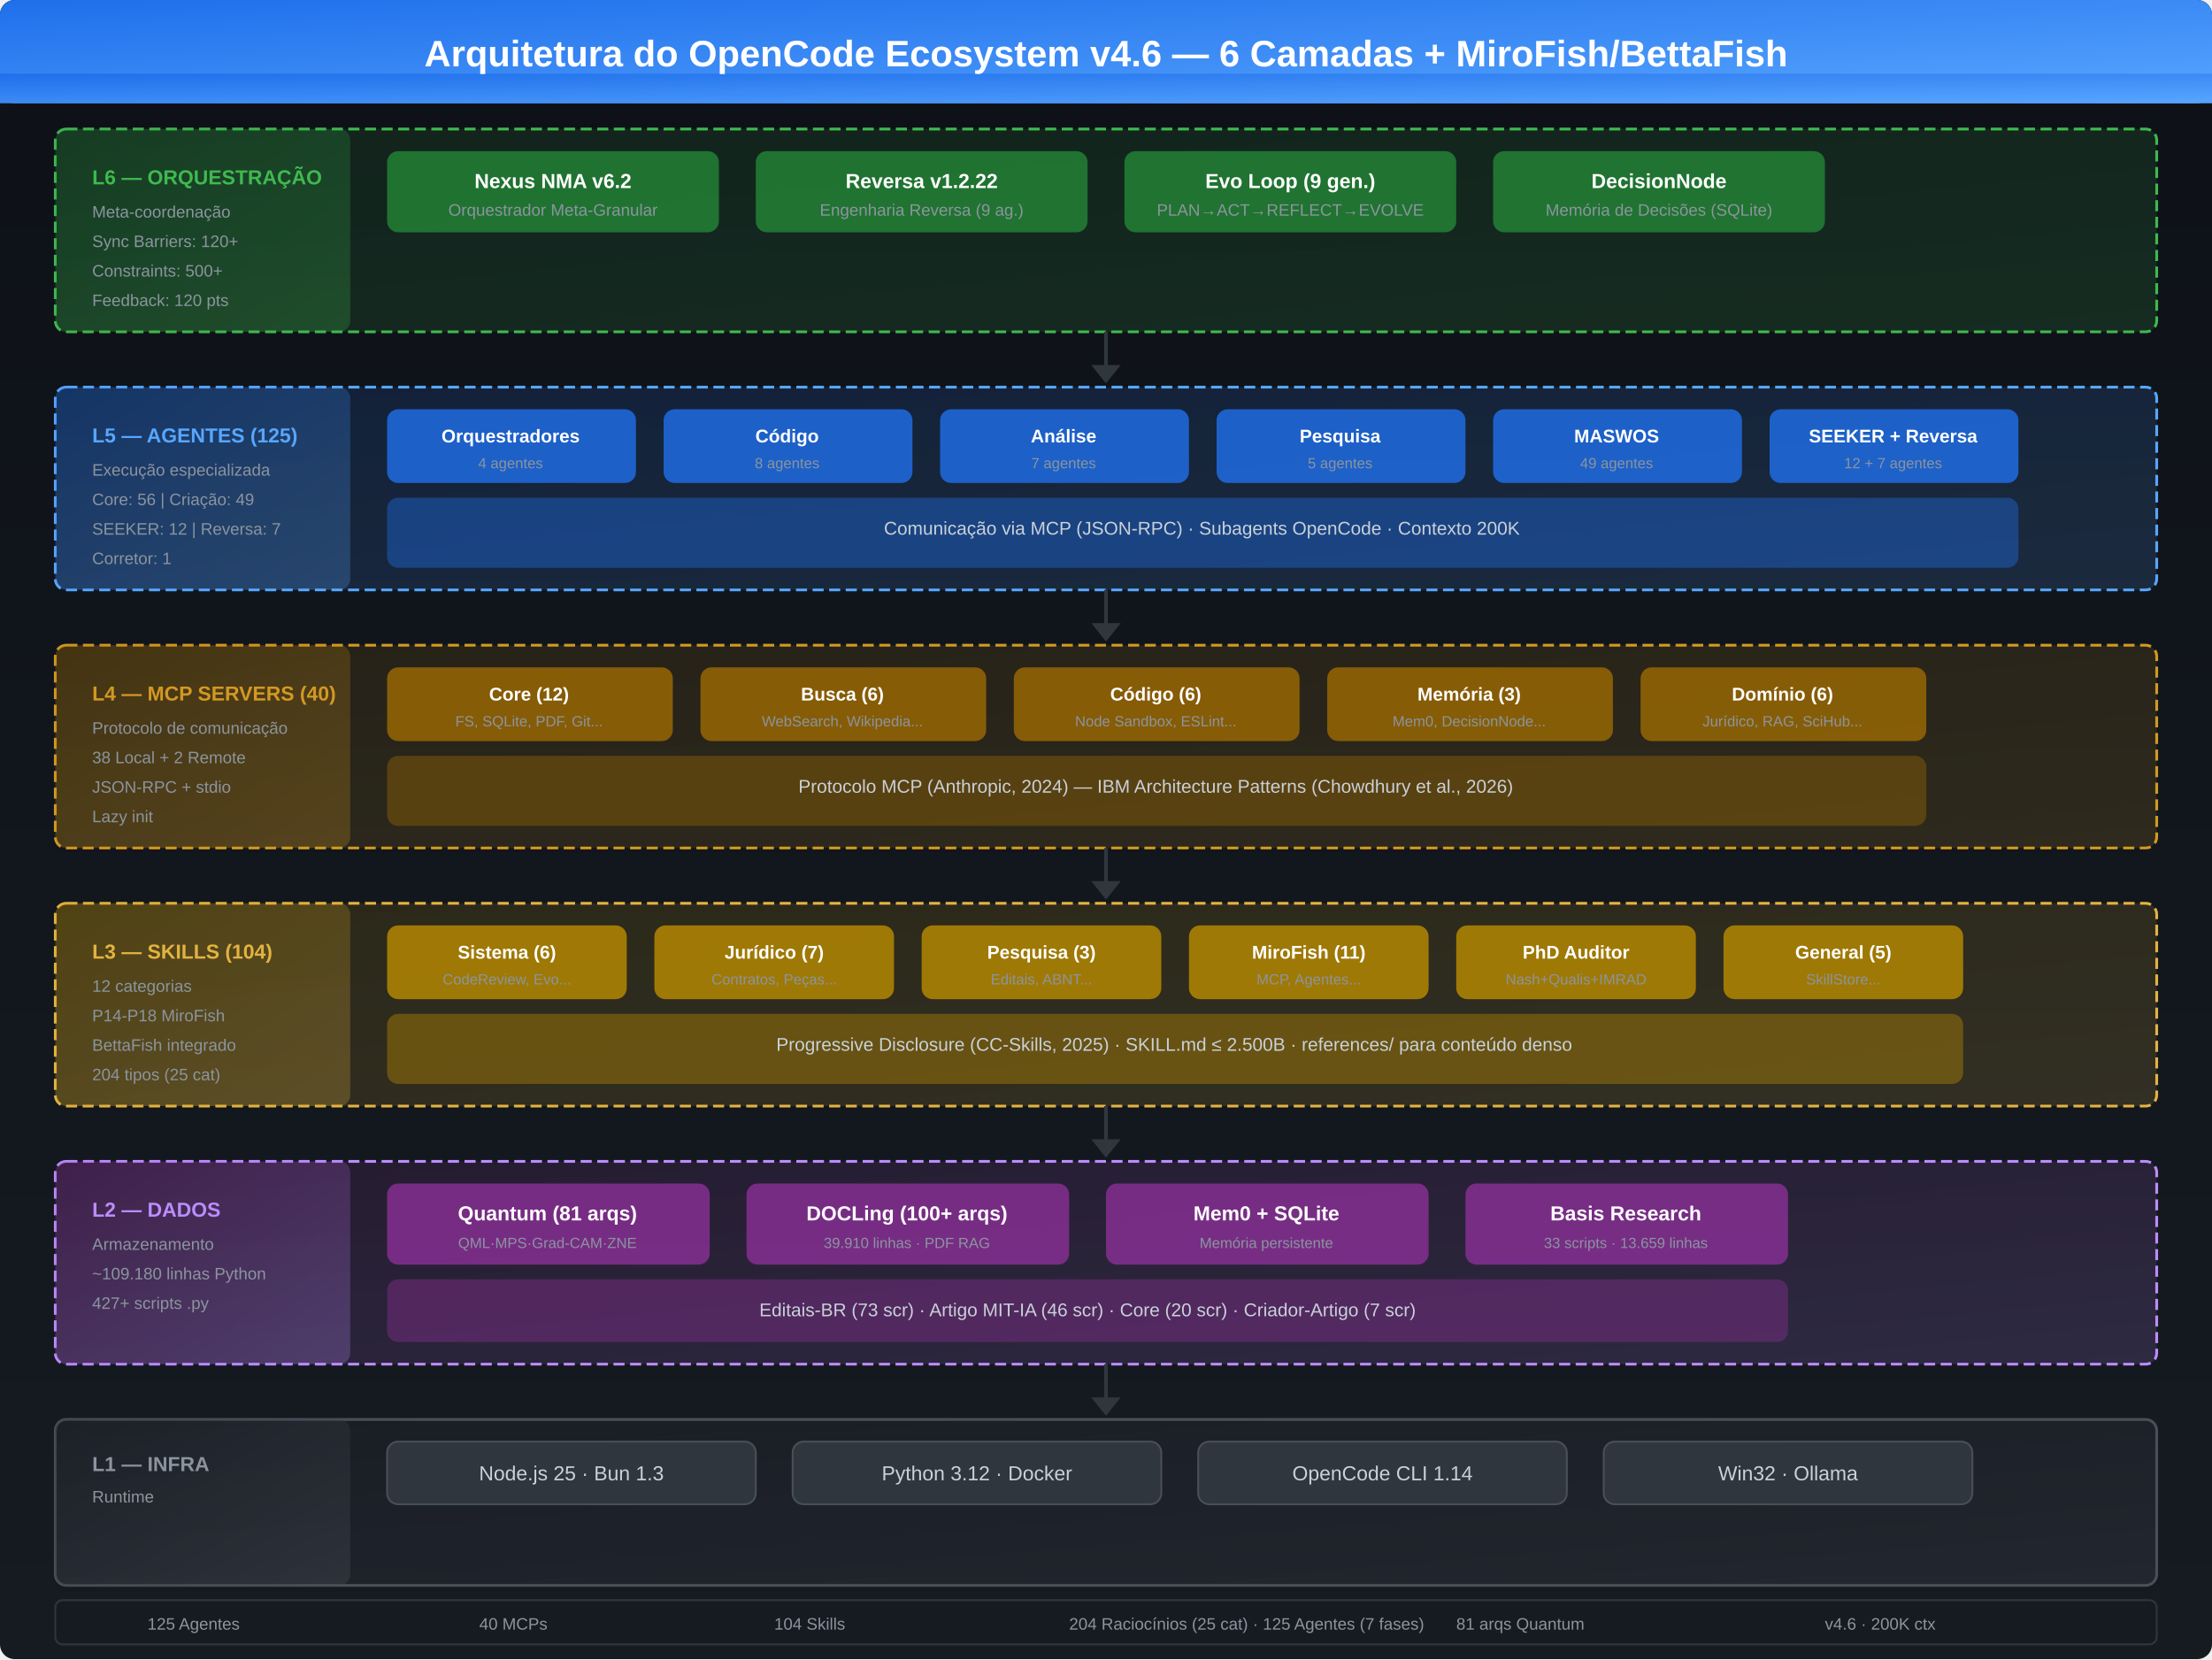
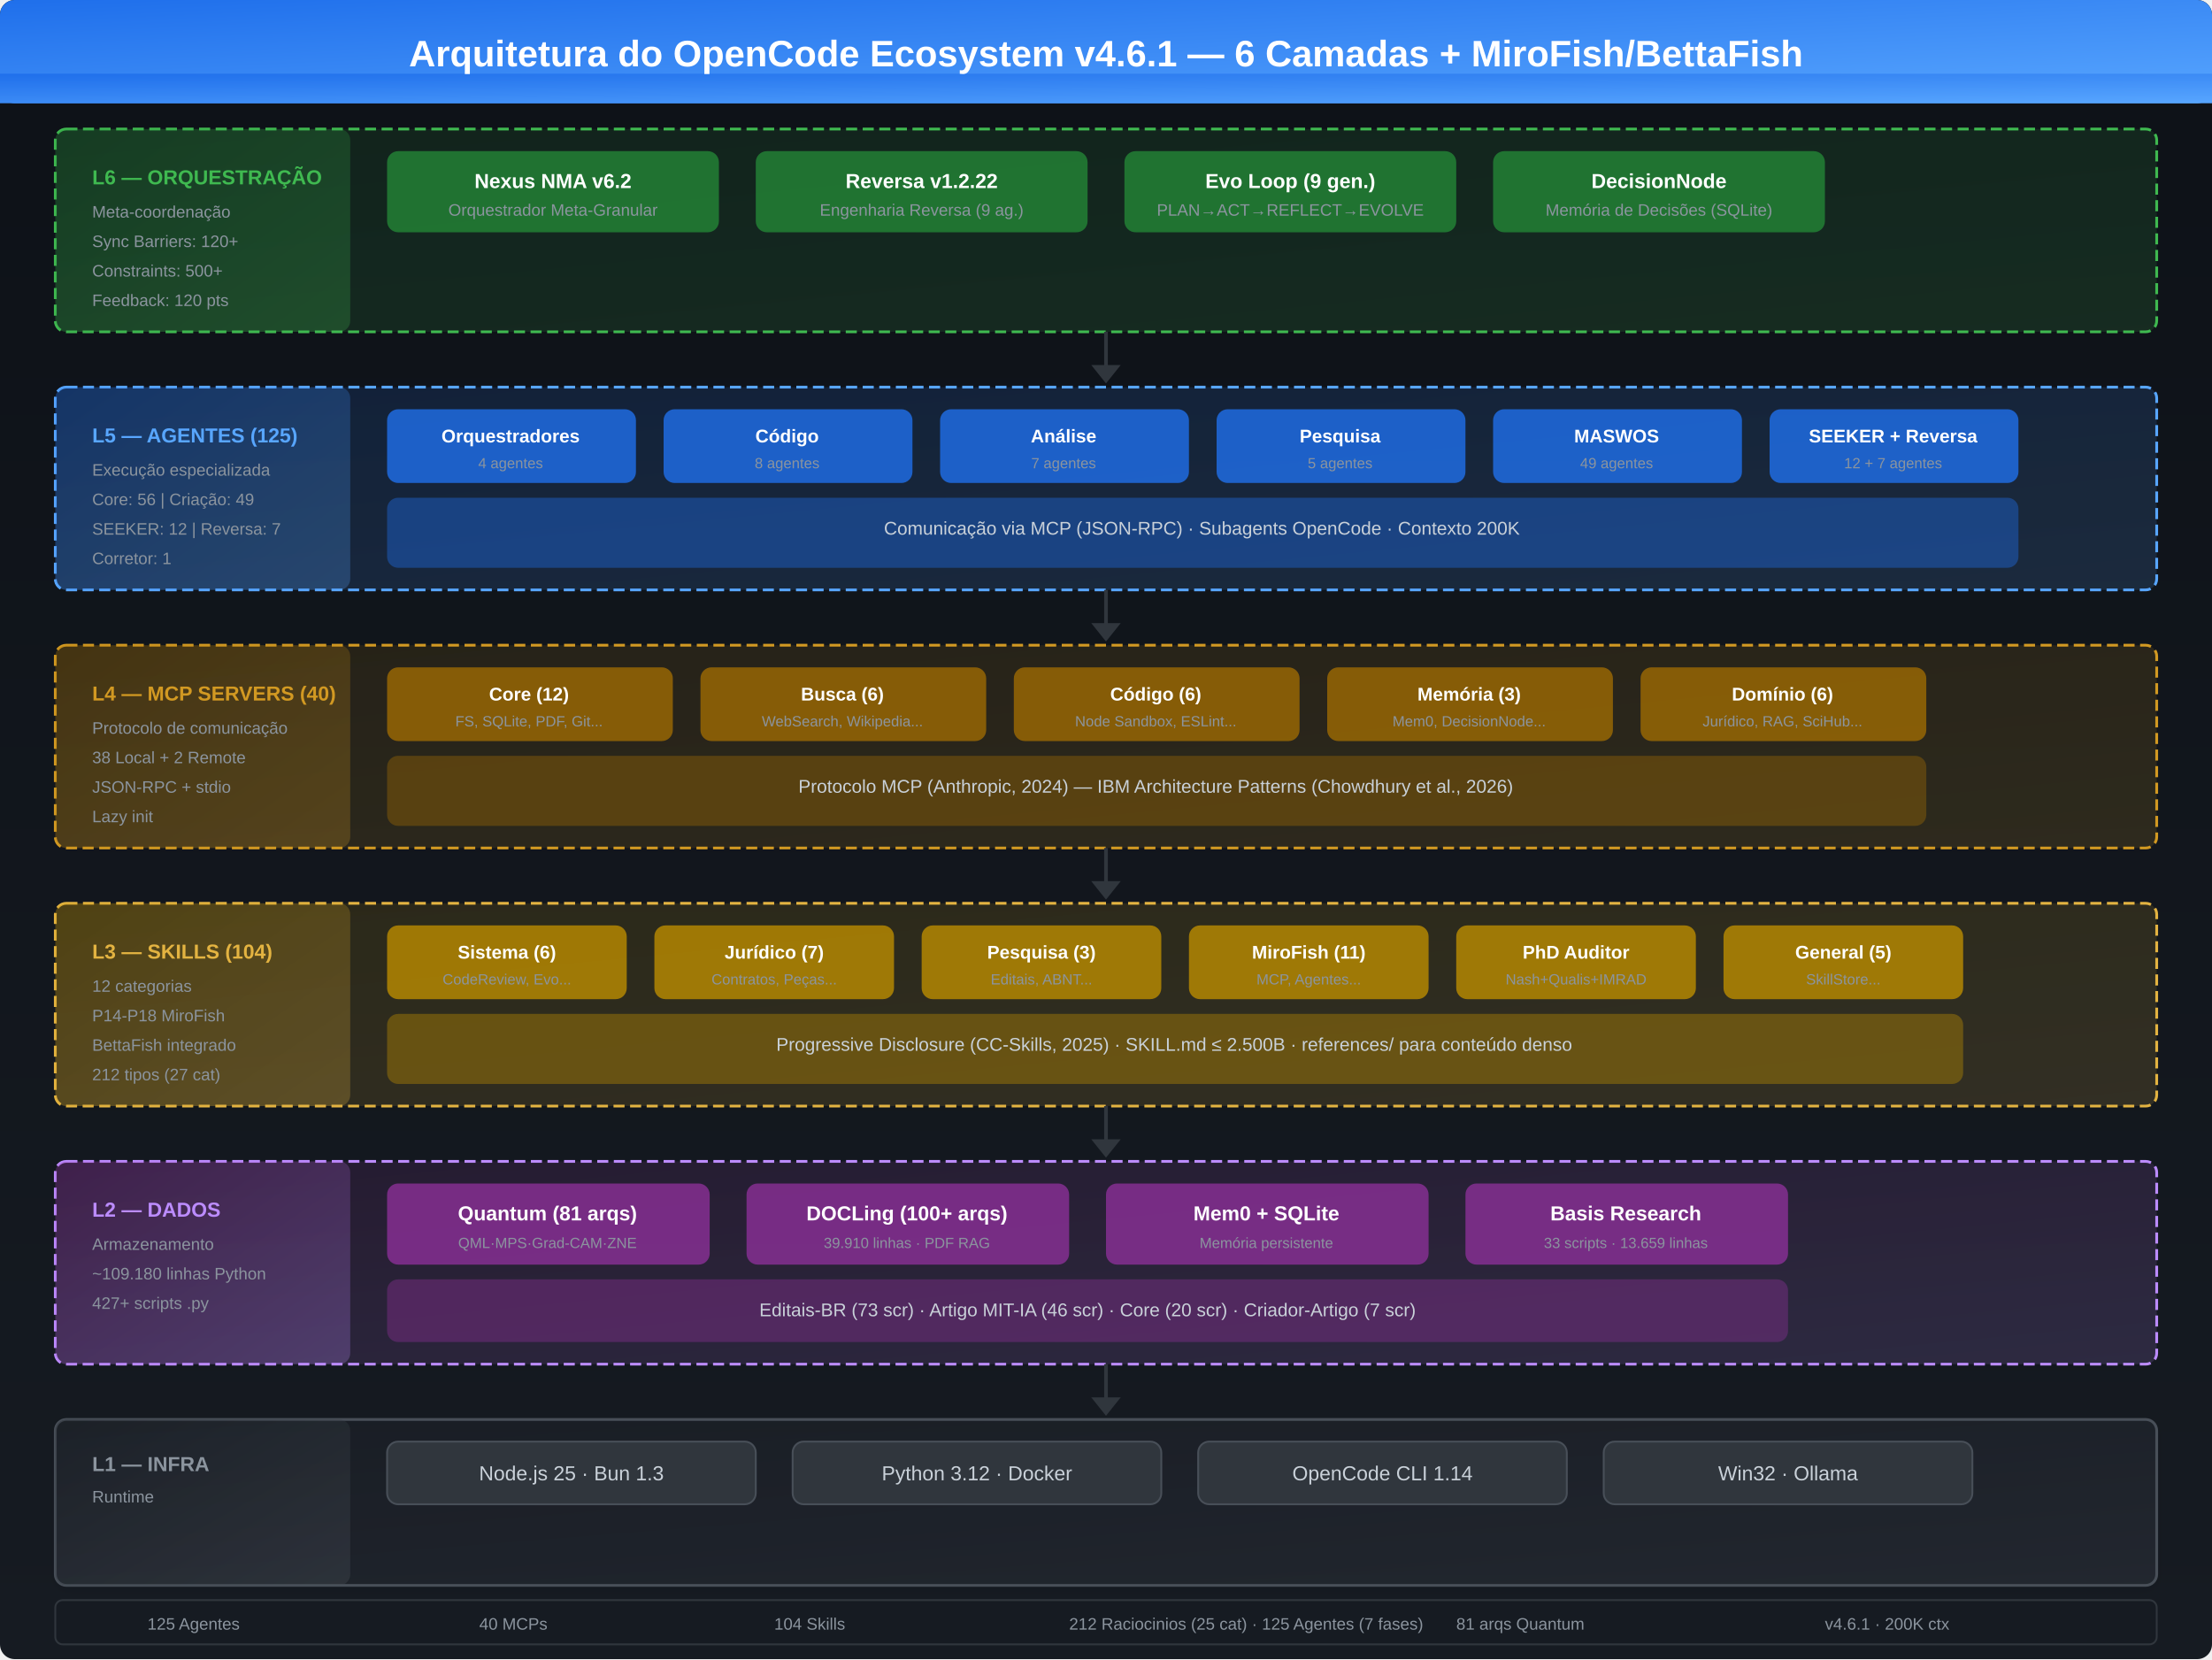
<svg xmlns="http://www.w3.org/2000/svg" viewBox="0 0 1200 900" font-family="Segoe UI, Arial, sans-serif">
  <defs>
    <linearGradient id="bg" x1="0" y1="0" x2="0" y2="1">
      <stop offset="0%" stop-color="#0d1117" />
      <stop offset="100%" stop-color="#161b22" />
    </linearGradient>
    <linearGradient id="hdr" x1="0" y1="0" x2="1" y2="1">
      <stop offset="0%" stop-color="#1f6feb" />
      <stop offset="100%" stop-color="#58a6ff" />
    </linearGradient>
    <linearGradient id="l6" x1="0" y1="0" x2="1" y2="1">
      <stop offset="0%" stop-color="#238636" />
      <stop offset="100%" stop-color="#3fb950" />
    </linearGradient>
    <linearGradient id="l5" x1="0" y1="0" x2="1" y2="1">
      <stop offset="0%" stop-color="#1f6feb" />
      <stop offset="100%" stop-color="#58a6ff" />
    </linearGradient>
    <linearGradient id="l4" x1="0" y1="0" x2="1" y2="1">
      <stop offset="0%" stop-color="#9e6a03" />
      <stop offset="100%" stop-color="#d29922" />
    </linearGradient>
    <linearGradient id="l3" x1="0" y1="0" x2="1" y2="1">
      <stop offset="0%" stop-color="#bc8c00" />
      <stop offset="100%" stop-color="#e3b341" />
    </linearGradient>
    <linearGradient id="l2" x1="0" y1="0" x2="1" y2="1">
      <stop offset="0%" stop-color="#8b2f97" />
      <stop offset="100%" stop-color="#bc8cff" />
    </linearGradient>
    <linearGradient id="l1" x1="0" y1="0" x2="1" y2="1">
      <stop offset="0%" stop-color="#21262d" />
      <stop offset="100%" stop-color="#484f58" />
    </linearGradient>
    <filter id="glow">
      <feGaussianBlur stdDeviation="2" result="coloredBlur" />
      <feMerge>
        <feMergeNode in="coloredBlur" />
        <feMergeNode in="SourceGraphic" />
      </feMerge>
    </filter>
    <filter id="shadow">
      <feDropShadow dx="0" dy="2" stdDeviation="3" flood-opacity="0.3" />
    </filter>
  </defs>
  <rect width="1200" height="900" fill="url(#bg)" rx="8" />
  <rect x="0" y="0" width="1200" height="56" fill="url(#hdr)" rx="8" />
  <rect x="0" y="40" width="1200" height="16" fill="url(#hdr)" />
-   <text x="600" y="36" text-anchor="middle" fill="#fff" font-size="20" font-weight="bold">Arquitetura do OpenCode Ecosystem v4.6 — 6 Camadas + MiroFish/BettaFish</text>
+   <text x="600" y="36" text-anchor="middle" fill="#fff" font-size="20" font-weight="bold">Arquitetura do OpenCode Ecosystem v4.6.1 — 6 Camadas + MiroFish/BettaFish</text>
  <rect x="30" y="70" width="1140" height="110" rx="6" fill="url(#l6)" opacity="0.15" filter="url(#shadow)" />
  <rect x="30" y="70" width="1140" height="110" rx="6" fill="none" stroke="#3fb950" stroke-width="1.5" stroke-dasharray="6,3" />
  <rect x="30" y="70" width="160" height="110" rx="6" fill="url(#l6)" opacity="0.25" />
  <text x="50" y="100" fill="#3fb950" font-size="11" font-weight="bold">L6 — ORQUESTRAÇÃO</text>
  <text x="50" y="118" fill="#8b949e" font-size="9">Meta-coordenação</text>
  <text x="50" y="134" fill="#8b949e" font-size="9">Sync Barriers: 120+</text>
  <text x="50" y="150" fill="#8b949e" font-size="9">Constraints: 500+</text>
  <text x="50" y="166" fill="#8b949e" font-size="9">Feedback: 120 pts</text>
  <rect x="210" y="82" width="180" height="44" rx="6" fill="#238636" opacity="0.8" />
  <text x="300" y="102" text-anchor="middle" fill="#fff" font-size="11" font-weight="bold">Nexus NMA v6.2</text>
  <text x="300" y="117" text-anchor="middle" fill="#8b949e" font-size="9">Orquestrador Meta-Granular</text>
  <rect x="410" y="82" width="180" height="44" rx="6" fill="#238636" opacity="0.8" />
  <text x="500" y="102" text-anchor="middle" fill="#fff" font-size="11" font-weight="bold">Reversa v1.2.22</text>
  <text x="500" y="117" text-anchor="middle" fill="#8b949e" font-size="9">Engenharia Reversa (9 ag.)</text>
  <rect x="610" y="82" width="180" height="44" rx="6" fill="#238636" opacity="0.8" />
  <text x="700" y="102" text-anchor="middle" fill="#fff" font-size="11" font-weight="bold">Evo Loop (9 gen.)</text>
  <text x="700" y="117" text-anchor="middle" fill="#8b949e" font-size="9">PLAN→ACT→REFLECT→EVOLVE</text>
  <rect x="810" y="82" width="180" height="44" rx="6" fill="#238636" opacity="0.8" />
  <text x="900" y="102" text-anchor="middle" fill="#fff" font-size="11" font-weight="bold">DecisionNode</text>
  <text x="900" y="117" text-anchor="middle" fill="#8b949e" font-size="9">Memória de Decisões (SQLite)</text>
  <line x1="600" y1="180" x2="600" y2="200" stroke="#30363d" stroke-width="2" />
  <polygon points="592,198 600,208 608,198" fill="#30363d" />
  <rect x="30" y="210" width="1140" height="110" rx="6" fill="url(#l5)" opacity="0.15" filter="url(#shadow)" />
  <rect x="30" y="210" width="1140" height="110" rx="6" fill="none" stroke="#58a6ff" stroke-width="1.5" stroke-dasharray="6,3" />
  <rect x="30" y="210" width="160" height="110" rx="6" fill="url(#l5)" opacity="0.25" />
  <text x="50" y="240" fill="#58a6ff" font-size="11" font-weight="bold">L5 — AGENTES (125)</text>
  <text x="50" y="258" fill="#8b949e" font-size="9">Execução especializada</text>
  <text x="50" y="274" fill="#8b949e" font-size="9">Core: 56 | Criação: 49</text>
  <text x="50" y="290" fill="#8b949e" font-size="9">SEEKER: 12 | Reversa: 7</text>
  <text x="50" y="306" fill="#8b949e" font-size="9">Corretor: 1</text>
  <rect x="210" y="222" width="135" height="40" rx="6" fill="#1f6feb" opacity="0.8" />
  <text x="277" y="240" text-anchor="middle" fill="#fff" font-size="10" font-weight="bold">Orquestradores</text>
  <text x="277" y="254" text-anchor="middle" fill="#8b949e" font-size="8">4 agentes</text>
  <rect x="360" y="222" width="135" height="40" rx="6" fill="#1f6feb" opacity="0.8" />
  <text x="427" y="240" text-anchor="middle" fill="#fff" font-size="10" font-weight="bold">Código</text>
  <text x="427" y="254" text-anchor="middle" fill="#8b949e" font-size="8">8 agentes</text>
  <rect x="510" y="222" width="135" height="40" rx="6" fill="#1f6feb" opacity="0.8" />
  <text x="577" y="240" text-anchor="middle" fill="#fff" font-size="10" font-weight="bold">Análise</text>
  <text x="577" y="254" text-anchor="middle" fill="#8b949e" font-size="8">7 agentes</text>
  <rect x="660" y="222" width="135" height="40" rx="6" fill="#1f6feb" opacity="0.8" />
  <text x="727" y="240" text-anchor="middle" fill="#fff" font-size="10" font-weight="bold">Pesquisa</text>
  <text x="727" y="254" text-anchor="middle" fill="#8b949e" font-size="8">5 agentes</text>
  <rect x="810" y="222" width="135" height="40" rx="6" fill="#1f6feb" opacity="0.8" />
  <text x="877" y="240" text-anchor="middle" fill="#fff" font-size="10" font-weight="bold">MASWOS</text>
  <text x="877" y="254" text-anchor="middle" fill="#8b949e" font-size="8">49 agentes</text>
  <rect x="960" y="222" width="135" height="40" rx="6" fill="#1f6feb" opacity="0.8" />
  <text x="1027" y="240" text-anchor="middle" fill="#fff" font-size="10" font-weight="bold">SEEKER + Reversa</text>
  <text x="1027" y="254" text-anchor="middle" fill="#8b949e" font-size="8">12 + 7 agentes</text>
  <rect x="210" y="270" width="885" height="38" rx="6" fill="#1f6feb" opacity="0.4" />
  <text x="652" y="290" text-anchor="middle" fill="#c9d1d9" font-size="10">Comunicação via MCP (JSON-RPC) · Subagents OpenCode · Contexto 200K</text>
  <line x1="600" y1="320" x2="600" y2="340" stroke="#30363d" stroke-width="2" />
  <polygon points="592,338 600,348 608,338" fill="#30363d" />
  <rect x="30" y="350" width="1140" height="110" rx="6" fill="url(#l4)" opacity="0.15" filter="url(#shadow)" />
  <rect x="30" y="350" width="1140" height="110" rx="6" fill="none" stroke="#d29922" stroke-width="1.5" stroke-dasharray="6,3" />
  <rect x="30" y="350" width="160" height="110" rx="6" fill="url(#l4)" opacity="0.25" />
  <text x="50" y="380" fill="#d29922" font-size="11" font-weight="bold">L4 — MCP SERVERS (40)</text>
  <text x="50" y="398" fill="#8b949e" font-size="9">Protocolo de comunicação</text>
  <text x="50" y="414" fill="#8b949e" font-size="9">38 Local + 2 Remote</text>
  <text x="50" y="430" fill="#8b949e" font-size="9">JSON-RPC + stdio</text>
  <text x="50" y="446" fill="#8b949e" font-size="9">Lazy init</text>
  <rect x="210" y="362" width="155" height="40" rx="6" fill="#9e6a03" opacity="0.8" />
  <text x="287" y="380" text-anchor="middle" fill="#fff" font-size="10" font-weight="bold">Core (12)</text>
  <text x="287" y="394" text-anchor="middle" fill="#8b949e" font-size="8">FS, SQLite, PDF, Git...</text>
  <rect x="380" y="362" width="155" height="40" rx="6" fill="#9e6a03" opacity="0.8" />
  <text x="457" y="380" text-anchor="middle" fill="#fff" font-size="10" font-weight="bold">Busca (6)</text>
  <text x="457" y="394" text-anchor="middle" fill="#8b949e" font-size="8">WebSearch, Wikipedia...</text>
  <rect x="550" y="362" width="155" height="40" rx="6" fill="#9e6a03" opacity="0.8" />
  <text x="627" y="380" text-anchor="middle" fill="#fff" font-size="10" font-weight="bold">Código (6)</text>
  <text x="627" y="394" text-anchor="middle" fill="#8b949e" font-size="8">Node Sandbox, ESLint...</text>
  <rect x="720" y="362" width="155" height="40" rx="6" fill="#9e6a03" opacity="0.8" />
  <text x="797" y="380" text-anchor="middle" fill="#fff" font-size="10" font-weight="bold">Memória (3)</text>
  <text x="797" y="394" text-anchor="middle" fill="#8b949e" font-size="8">Mem0, DecisionNode...</text>
  <rect x="890" y="362" width="155" height="40" rx="6" fill="#9e6a03" opacity="0.8" />
  <text x="967" y="380" text-anchor="middle" fill="#fff" font-size="10" font-weight="bold">Domínio (6)</text>
  <text x="967" y="394" text-anchor="middle" fill="#8b949e" font-size="8">Jurídico, RAG, SciHub...</text>
  <rect x="210" y="410" width="835" height="38" rx="6" fill="#9e6a03" opacity="0.4" />
  <text x="627" y="430" text-anchor="middle" fill="#c9d1d9" font-size="10">Protocolo MCP (Anthropic, 2024) — IBM Architecture Patterns (Chowdhury et al., 2026)</text>
  <line x1="600" y1="460" x2="600" y2="480" stroke="#30363d" stroke-width="2" />
  <polygon points="592,478 600,488 608,478" fill="#30363d" />
  <rect x="30" y="490" width="1140" height="110" rx="6" fill="url(#l3)" opacity="0.15" filter="url(#shadow)" />
  <rect x="30" y="490" width="1140" height="110" rx="6" fill="none" stroke="#e3b341" stroke-width="1.5" stroke-dasharray="6,3" />
  <rect x="30" y="490" width="160" height="110" rx="6" fill="url(#l3)" opacity="0.25" />
  <text x="50" y="520" fill="#e3b341" font-size="11" font-weight="bold">L3 — SKILLS (104)</text>
  <text x="50" y="538" fill="#8b949e" font-size="9">12 categorias</text>
  <text x="50" y="554" fill="#8b949e" font-size="9">P14-P18 MiroFish</text>
  <text x="50" y="570" fill="#8b949e" font-size="9">BettaFish integrado</text>
-   <text x="50" y="586" fill="#8b949e" font-size="9">204 tipos (25 cat)</text>
+   <text x="50" y="586" fill="#8b949e" font-size="9">212 tipos (27 cat)</text>
  <rect x="210" y="502" width="130" height="40" rx="6" fill="#bc8c00" opacity="0.8" />
  <text x="275" y="520" text-anchor="middle" fill="#fff" font-size="10" font-weight="bold">Sistema (6)</text>
  <text x="275" y="534" text-anchor="middle" fill="#8b949e" font-size="8">CodeReview, Evo...</text>
  <rect x="355" y="502" width="130" height="40" rx="6" fill="#bc8c00" opacity="0.8" />
  <text x="420" y="520" text-anchor="middle" fill="#fff" font-size="10" font-weight="bold">Jurídico (7)</text>
  <text x="420" y="534" text-anchor="middle" fill="#8b949e" font-size="8">Contratos, Peças...</text>
  <rect x="500" y="502" width="130" height="40" rx="6" fill="#bc8c00" opacity="0.8" />
  <text x="565" y="520" text-anchor="middle" fill="#fff" font-size="10" font-weight="bold">Pesquisa (3)</text>
  <text x="565" y="534" text-anchor="middle" fill="#8b949e" font-size="8">Editais, ABNT...</text>
  <rect x="645" y="502" width="130" height="40" rx="6" fill="#bc8c00" opacity="0.8" />
  <text x="710" y="520" text-anchor="middle" fill="#fff" font-size="10" font-weight="bold">MiroFish (11)</text>
  <text x="710" y="534" text-anchor="middle" fill="#8b949e" font-size="8">MCP, Agentes...</text>
  <rect x="790" y="502" width="130" height="40" rx="6" fill="#bc8c00" opacity="0.8" />
  <text x="855" y="520" text-anchor="middle" fill="#fff" font-size="10" font-weight="bold">PhD Auditor</text>
  <text x="855" y="534" text-anchor="middle" fill="#8b949e" font-size="8">Nash+Qualis+IMRAD</text>
  <rect x="935" y="502" width="130" height="40" rx="6" fill="#bc8c00" opacity="0.8" />
  <text x="1000" y="520" text-anchor="middle" fill="#fff" font-size="10" font-weight="bold">General (5)</text>
  <text x="1000" y="534" text-anchor="middle" fill="#8b949e" font-size="8">SkillStore...</text>
  <rect x="210" y="550" width="855" height="38" rx="6" fill="#bc8c00" opacity="0.4" />
  <text x="637" y="570" text-anchor="middle" fill="#c9d1d9" font-size="10">Progressive Disclosure (CC-Skills, 2025) · SKILL.md ≤ 2.500B · references/ para conteúdo denso</text>
  <line x1="600" y1="600" x2="600" y2="620" stroke="#30363d" stroke-width="2" />
  <polygon points="592,618 600,628 608,618" fill="#30363d" />
  <rect x="30" y="630" width="1140" height="110" rx="6" fill="url(#l2)" opacity="0.15" filter="url(#shadow)" />
  <rect x="30" y="630" width="1140" height="110" rx="6" fill="none" stroke="#bc8cff" stroke-width="1.5" stroke-dasharray="6,3" />
  <rect x="30" y="630" width="160" height="110" rx="6" fill="url(#l2)" opacity="0.25" />
  <text x="50" y="660" fill="#bc8cff" font-size="11" font-weight="bold">L2 — DADOS</text>
  <text x="50" y="678" fill="#8b949e" font-size="9">Armazenamento</text>
  <text x="50" y="694" fill="#8b949e" font-size="9">~109.180 linhas Python</text>
  <text x="50" y="710" fill="#8b949e" font-size="9">427+ scripts .py</text>
  <rect x="210" y="642" width="175" height="44" rx="6" fill="#8b2f97" opacity="0.8" />
  <text x="297" y="662" text-anchor="middle" fill="#fff" font-size="11" font-weight="bold">Quantum (81 arqs)</text>
  <text x="297" y="677" text-anchor="middle" fill="#8b949e" font-size="8">QML·MPS·Grad-CAM·ZNE</text>
  <rect x="405" y="642" width="175" height="44" rx="6" fill="#8b2f97" opacity="0.8" />
  <text x="492" y="662" text-anchor="middle" fill="#fff" font-size="11" font-weight="bold">DOCLing (100+ arqs)</text>
  <text x="492" y="677" text-anchor="middle" fill="#8b949e" font-size="8">39.910 linhas · PDF RAG</text>
  <rect x="600" y="642" width="175" height="44" rx="6" fill="#8b2f97" opacity="0.8" />
  <text x="687" y="662" text-anchor="middle" fill="#fff" font-size="11" font-weight="bold">Mem0 + SQLite</text>
  <text x="687" y="677" text-anchor="middle" fill="#8b949e" font-size="8">Memória persistente</text>
  <rect x="795" y="642" width="175" height="44" rx="6" fill="#8b2f97" opacity="0.8" />
  <text x="882" y="662" text-anchor="middle" fill="#fff" font-size="11" font-weight="bold">Basis Research</text>
  <text x="882" y="677" text-anchor="middle" fill="#8b949e" font-size="8">33 scripts · 13.659 linhas</text>
  <rect x="210" y="694" width="760" height="34" rx="6" fill="#8b2f97" opacity="0.4" />
  <text x="590" y="714" text-anchor="middle" fill="#c9d1d9" font-size="10">Editais-BR (73 scr) · Artigo MIT-IA (46 scr) · Core (20 scr) · Criador-Artigo (7 scr)</text>
  <line x1="600" y1="740" x2="600" y2="760" stroke="#30363d" stroke-width="2" />
  <polygon points="592,758 600,768 608,758" fill="#30363d" />
  <rect x="30" y="770" width="1140" height="90" rx="6" fill="url(#l1)" opacity="0.25" filter="url(#shadow)" />
  <rect x="30" y="770" width="1140" height="90" rx="6" fill="none" stroke="#484f58" stroke-width="1.5" />
  <rect x="30" y="770" width="160" height="90" rx="6" fill="url(#l1)" opacity="0.35" />
  <text x="50" y="798" fill="#8b949e" font-size="11" font-weight="bold">L1 — INFRA</text>
  <text x="50" y="815" fill="#8b949e" font-size="9">Runtime</text>
  <rect x="210" y="782" width="200" height="34" rx="6" fill="#30363d" stroke="#484f58" stroke-width="1" />
  <text x="310" y="803" text-anchor="middle" fill="#c9d1d9" font-size="11">Node.js 25 · Bun 1.3</text>
  <rect x="430" y="782" width="200" height="34" rx="6" fill="#30363d" stroke="#484f58" stroke-width="1" />
  <text x="530" y="803" text-anchor="middle" fill="#c9d1d9" font-size="11">Python 3.12 · Docker</text>
  <rect x="650" y="782" width="200" height="34" rx="6" fill="#30363d" stroke="#484f58" stroke-width="1" />
  <text x="750" y="803" text-anchor="middle" fill="#c9d1d9" font-size="11">OpenCode CLI 1.14</text>
  <rect x="870" y="782" width="200" height="34" rx="6" fill="#30363d" stroke="#484f58" stroke-width="1" />
  <text x="970" y="803" text-anchor="middle" fill="#c9d1d9" font-size="11">Win32 · Ollama</text>
  <rect x="30" y="868" width="1140" height="24" rx="4" fill="#161b22" stroke="#30363d" stroke-width="1" />
  <text x="80" y="884" fill="#8b949e" font-size="9">125 Agentes</text>
  <text x="260" y="884" fill="#8b949e" font-size="9">40 MCPs</text>
  <text x="420" y="884" fill="#8b949e" font-size="9">104 Skills</text>
-   <text x="580" y="884" fill="#8b949e" font-size="9">204 Raciocínios (25 cat) · 125 Agentes (7 fases)</text>
+   <text x="580" y="884" fill="#8b949e" font-size="9">212 Raciocinios (25 cat) · 125 Agentes (7 fases)</text>
  <text x="790" y="884" fill="#8b949e" font-size="9">81 arqs Quantum</text>
-   <text x="990" y="884" fill="#8b949e" font-size="9">v4.6 · 200K ctx</text>
+   <text x="990" y="884" fill="#8b949e" font-size="9">v4.6.1 · 200K ctx</text>
</svg>
